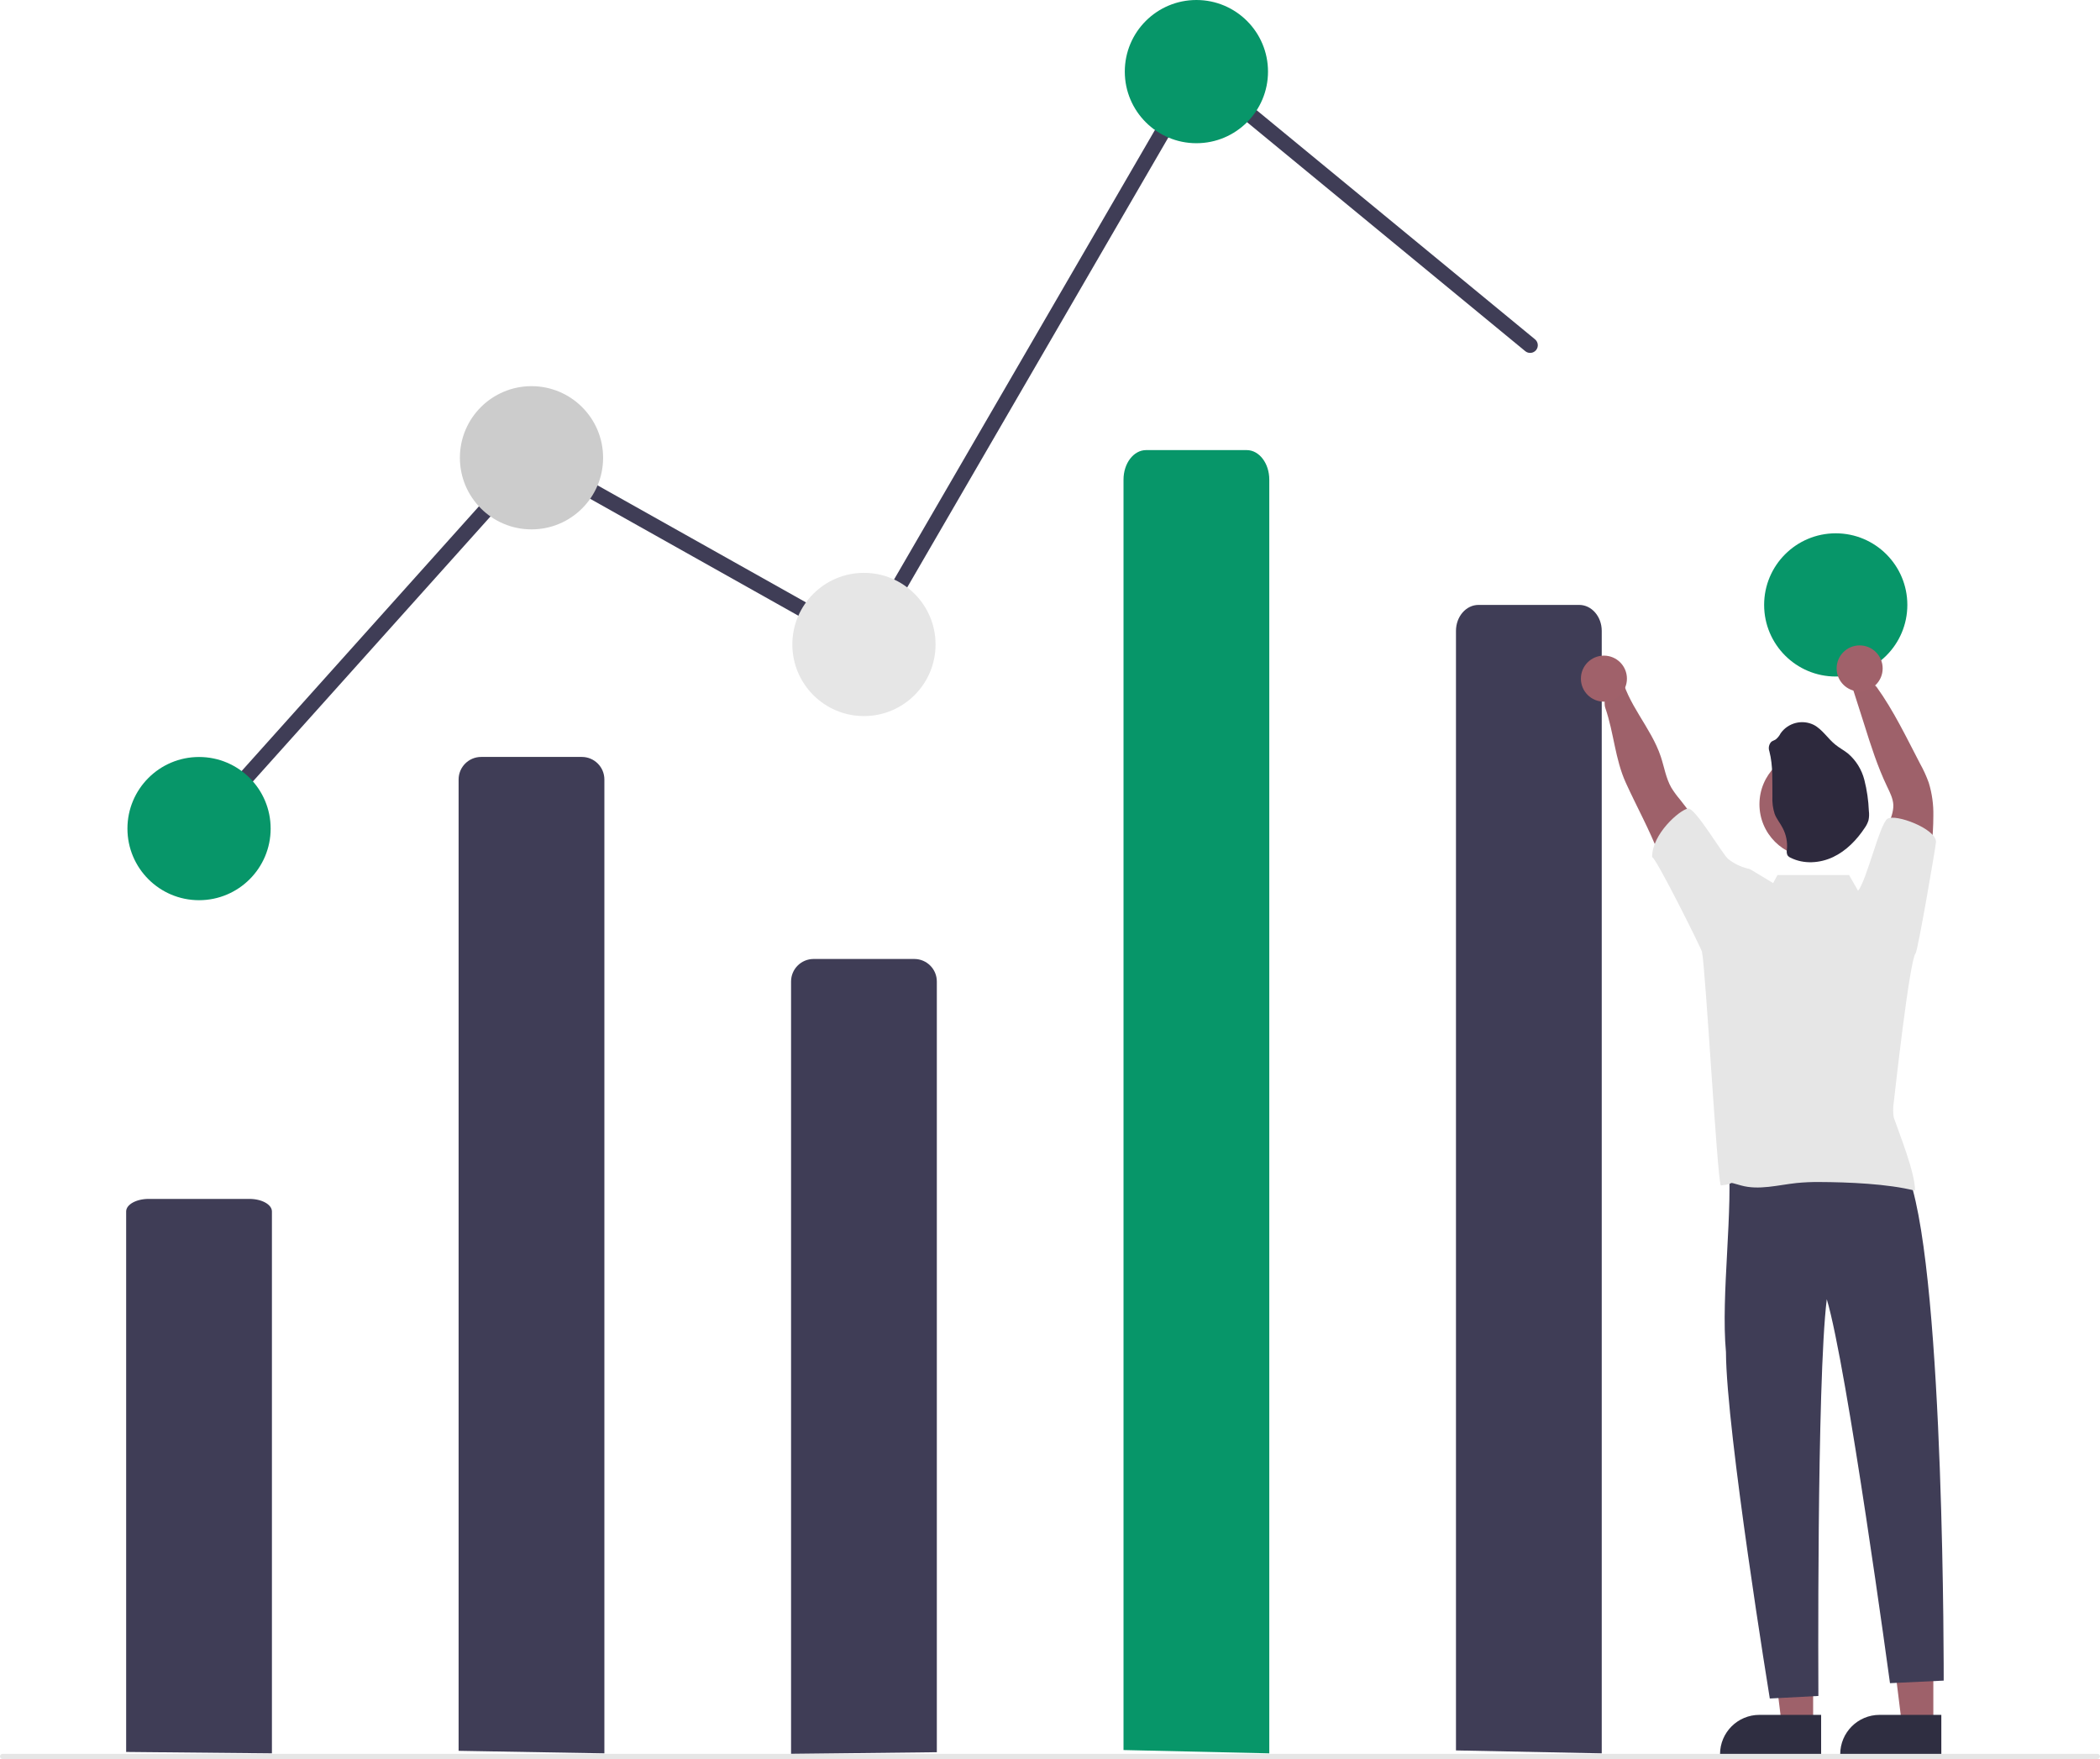
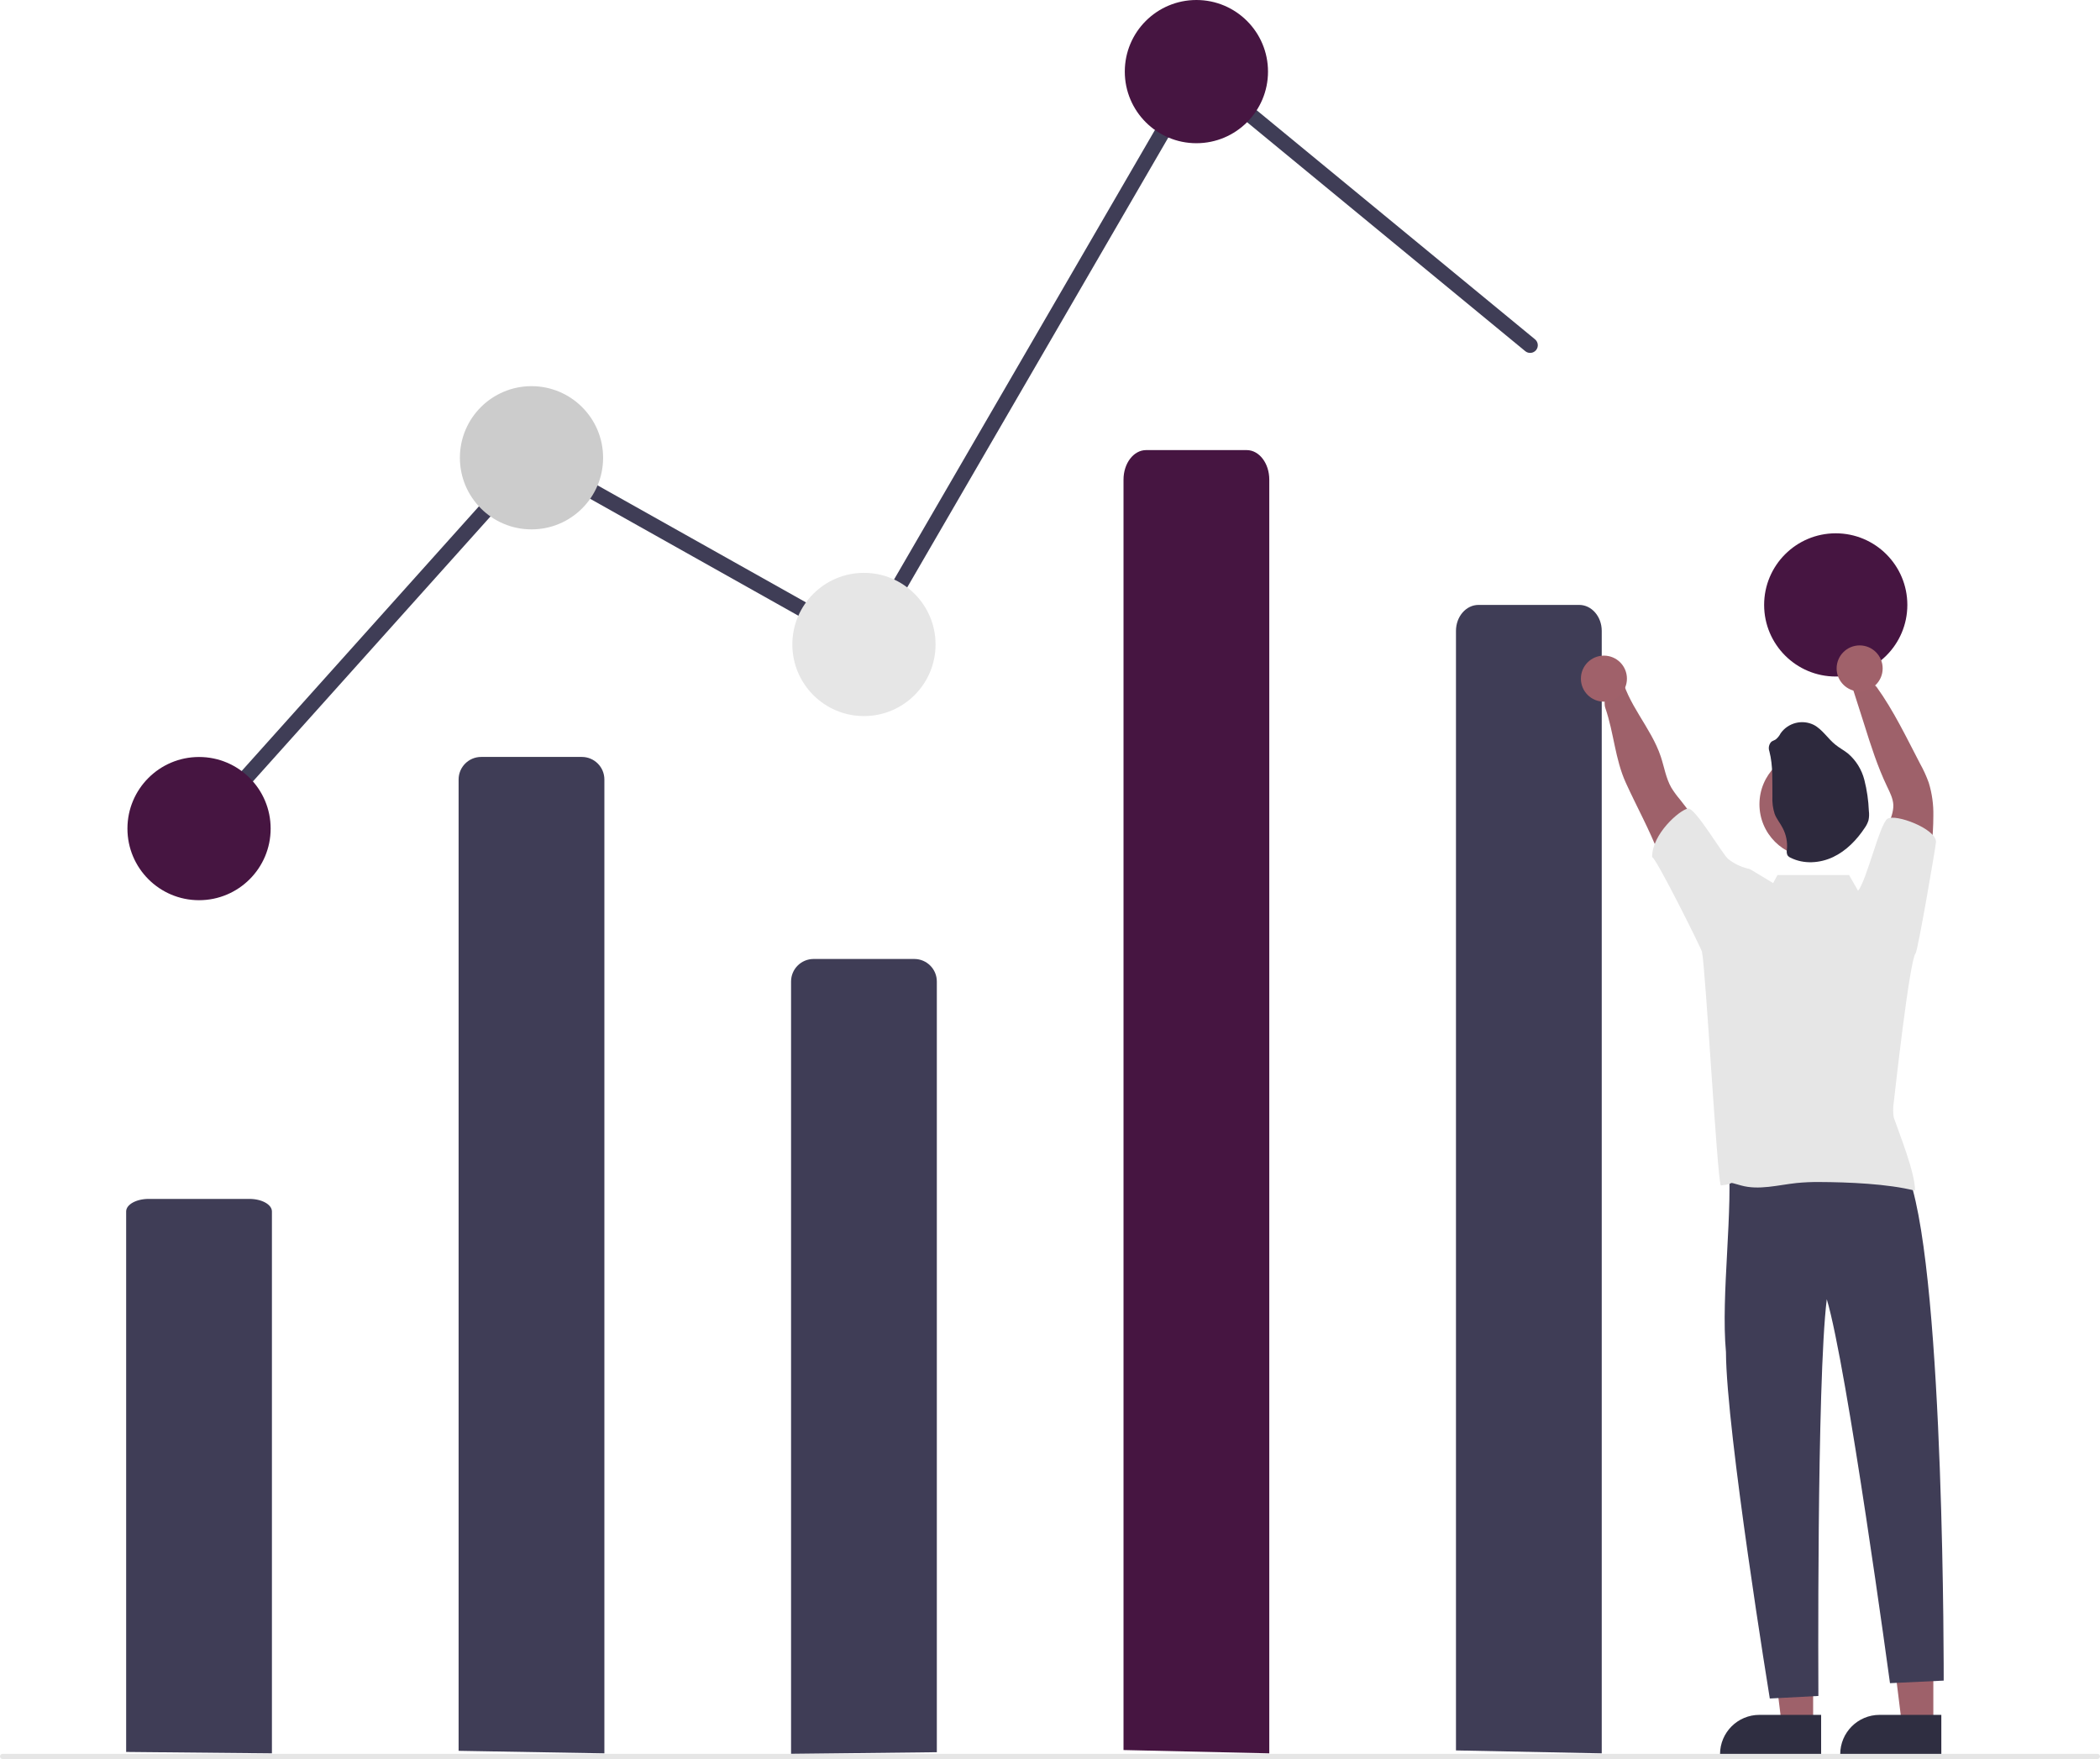
<svg xmlns="http://www.w3.org/2000/svg" data-name="Layer 1" width="821.168" height="687.802" viewBox="0 0 821.168 687.802">
  <polygon points="755.994 674.556 743.734 674.555 737.902 627.268 755.996 627.268 755.994 674.556" fill="#9e616a" />
  <path d="M948.537,792.539l-39.531-.001v-.5a15.387,15.387,0,0,1,15.386-15.386h.001l24.144.001Z" transform="translate(-189.416 -106.099)" fill="#2f2e41" />
  <polygon points="708.994 674.556 696.734 674.555 690.902 627.268 708.996 627.268 708.994 674.556" fill="#9e616a" />
  <path d="M901.537,792.539l-39.531-.001v-.5a15.387,15.387,0,0,1,15.386-15.386h.001l24.144.001Z" transform="translate(-189.416 -106.099)" fill="#2f2e41" />
  <path id="ae5c11dc-7e77-468a-a39f-cc8da6ee1565-73" data-name="Path 1495" d="M368.748,790.71V410.9a8.82,8.82,0,0,1,8.82-8.82h39.36a8.82,8.82,0,0,1,8.82,8.82h0V791.7Z" transform="translate(-189.416 -106.099)" fill="#3f3d56" />
  <path id="bc696f83-47b6-45c9-967f-bb64f1f3bee5-74" data-name="Path 1496" d="M498.748,791.9v-302a8.82,8.82,0,0,1,8.82-8.82h39.36a8.82,8.82,0,0,1,8.82,8.82h0V791.25Z" transform="translate(-189.416 -106.099)" fill="#3f3d56" />
  <path d="M267.747,433.099a3,3,0,0,1-2.233-5.002l131.605-146.791L526.638,354.035,656.927,129.537,789.655,238.782a3,3,0,1,1-3.813,4.633L658.569,138.66,528.858,362.163,398.376,288.892,269.982,432.101A2.991,2.991,0,0,1,267.747,433.099Z" transform="translate(-189.416 -106.099)" fill="#3f3d56" />
-   <circle id="a1f8771a-4bf9-4603-9747-6ae739e4ad47" data-name="Ellipse 300" cx="77.832" cy="324" r="28" fill="#079669" />
+   <circle id="a1f8771a-4bf9-4603-9747-6ae739e4ad47" data-name="Ellipse 300" cx="77.832" cy="324" r="28" fill="#461541" />
  <circle id="ffdbdf53-78c2-412f-9ede-372406e5d245" data-name="Ellipse 301" cx="207.832" cy="179" r="28" fill="#ccc" />
  <circle id="b7cff929-f00d-4f86-944c-e500b6ceb6ad" data-name="Ellipse 302" cx="337.832" cy="252" r="28" fill="#e6e6e6" />
-   <circle id="eabc0b76-6faa-4fa0-934c-daff28b491dd" data-name="Ellipse 303" cx="467.832" cy="28" r="28" fill="#079669" />
-   <circle id="a7ca0488-8ee6-49e2-b245-2872b84c042e" data-name="Ellipse 304" cx="717.832" cy="236.535" r="28" fill="#079669" />
+   <circle id="eabc0b76-6faa-4fa0-934c-daff28b491dd" data-name="Ellipse 303" cx="467.832" cy="28" r="28" fill="#461541" />
+   <circle id="a7ca0488-8ee6-49e2-b245-2872b84c042e" data-name="Ellipse 304" cx="717.832" cy="236.535" r="28" fill="#461541" />
  <path id="b579ef19-595a-43de-9b6d-0ead8268ca48-75" data-name="Path 1507" d="M897.348,560.755c10.48,1.262,37.279-8.298,38.731,6.246,13.794,40.605,13.384,196.256,13.384,196.256l-21,1S911.683,640.583,903.748,614.125c-3.982,32.159-3.284,155.133-3.284,155.133l-19,1s-17.043-104.717-17.14-135.453c-2.071-22.514,3.009-55.876.835-77.64a83.218,83.218,0,0,0,32.19,3.59Z" transform="translate(-189.416 -106.099)" fill="#3f3d56" />
  <path id="b3465432-03e0-48eb-8016-b04aa244e72c-76" data-name="Path 1513" d="M758.748,790.554V352.8c0-5.614,3.949-10.166,8.82-10.166h39.36c4.871,0,8.82,4.551,8.82,10.166V791.7Z" transform="translate(-189.416 -106.099)" fill="#3f3d56" />
  <path id="ac7870c5-efcc-4c4b-b17f-07e0bff4d096-77" data-name="Path 1508" d="M861.698,442.955a130.657,130.657,0,0,0-15.31-24.17,38.322,38.322,0,0,1-3.4-4.64c-2.15-3.73-2.79-8.11-4.15-12.19-3.8-11.44-13.28-20.63-15.59-32.46-.84-4.3-7.936,8.198-6.07,13.53,3.33,9.65,3.76,19.87,8,29.19s9.22,18.26,12.88,27.79c2.08,5.41,3.74,11,6.79,16s7.81,9.19,13.56,9.94a33.45,33.45,0,0,1,1.63-10.68C861.288,451.325,863.508,446.685,861.698,442.955Z" transform="translate(-189.416 -106.099)" fill="#9e616a" />
  <path id="be4b35b3-6955-40b7-9549-45fdba6a2930-78" data-name="Path 1509" d="M924.608,449.435a55.259,55.259,0,0,1,3.25-20.78c.92-2.55,2-5.14,1.91-7.85-.13-2.52-1.33-4.83-2.42-7.11-3.76-7.85-6.4-16.17-9-24.47l-5-15.65c-1.63-1.195,7.89-1.61,9.92,1.2,6.64,9.22,11.67,19.81,16.93,29.88a50.577,50.577,0,0,1,3.42,7.49,41.186,41.186,0,0,1,1.8,12.94c0,8.19-1.08,16.35-2.2,24.47-.71,5.09-1.64,10.63-5.49,14C933.728,458.435,929.708,453.435,924.608,449.435Z" transform="translate(-189.416 -106.099)" fill="#9e616a" />
  <circle id="a7d383a2-21d6-4551-be8a-8c82a5e576cb" data-name="Ellipse 307" cx="708.752" cy="314.484" r="20.75" fill="#9e616a" />
  <path id="fb091cb1-8ad4-4d57-b74d-c940c723d6bf-79" data-name="Path 1512" d="M881.3,399.881a3.602,3.602,0,0,1,.76-3.723c.518-.408,1.206-.561,1.762-.95a7.602,7.602,0,0,0,1.9-2.403,10.315,10.315,0,0,1,12.909-3.277c3.429,1.795,5.5,5.389,8.549,7.808,1.548,1.254,3.344,2.184,4.902,3.438a20.146,20.146,0,0,1,6.355,10.278,58.31,58.31,0,0,1,1.762,12.125,10.905,10.905,0,0,1-.142,3.686,10.317,10.317,0,0,1-1.396,2.85c-3.135,4.749-7.266,9.062-12.444,11.513s-11.475,2.85-16.581.285a2.85,2.85,0,0,1-1.273-1.017,3.658,3.658,0,0,1-.199-2.194,15.018,15.018,0,0,0-1.653-8.406c-.95-1.9-2.375-3.534-3.135-5.5a19.16,19.16,0,0,1-.893-6.82C882.392,411.593,882.798,405.638,881.3,399.881Z" transform="translate(-189.416 -106.099)" fill="#2d293d" />
  <path id="ef6ae9ea-be37-4bc6-b1be-067860dc7e9d-80" data-name="Path 1514" d="M238.747,791.149V579.808c0-2.71,3.949-4.908,8.82-4.908h39.36c4.871,0,8.82,2.2,8.82,4.908V791.7Z" transform="translate(-189.416 -106.099)" fill="#3f3d56" />
  <path id="b4c810f7-8361-4f56-9780-d97c96bbbba4-81" data-name="Path 944" d="M1009.585,793.901H190.416a1,1,0,1,1,0-2h819.168a1,1,0,0,1,0,2Z" transform="translate(-189.416 -106.099)" fill="#e6e6e6" />
-   <path id="b32730d1-ac43-40b1-a176-73e18bf362e5-82" data-name="Path 1515" d="M628.747,790.405V293.635c0-6.371,3.949-11.536,8.82-11.536h39.36c4.871,0,8.82,5.165,8.82,11.536V791.7Z" transform="translate(-189.416 -106.099)" fill="#079669" />
+   <path id="b32730d1-ac43-40b1-a176-73e18bf362e5-82" data-name="Path 1515" d="M628.747,790.405V293.635c0-6.371,3.949-11.536,8.82-11.536h39.36c4.871,0,8.82,5.165,8.82,11.536V791.7Z" transform="translate(-189.416 -106.099)" fill="#461541" />
  <circle cx="627.182" cy="265.366" r="9" fill="#a0616a" />
  <circle cx="727.182" cy="261.366" r="9" fill="#a0616a" />
  <path d="M938.468,478.875c.878-.804,8.038-42.674,7.996-43.617-.111-5.158-15.85-11.05-19-9-2.972,1.934-8.147,24.124-11.477,28.165l-3.523-6.165h-28l-1.697,3.152c-3.674-2.213-6.979-4.254-8.158-4.929a5.3,5.3,0,0,0-1.311-.645,20.311,20.311,0,0,1-8-3.76c-2.3-1.77-12.974-20.307-15.834-19.817-3.23.54-14.125,9.96-14,19,1.372-.029,19.214,35.648,19.464,36.977,1.37,5.62,5.894,87.58,7.354,91.4,6.726-.65,1.416-1.81,7.926,0,7.01,1.95,14.41-.16,21.64-.94a83.114,83.114,0,0,1,9.06-.4c11,.05,26.7.66,37.35,3.39.06-6.98-6.07-22.08-8.34-28.67a19.248,19.248,0,0,1,.03-5.94C930.238,534.665,936.094,481.54,938.468,478.875Z" transform="translate(-189.416 -106.099)" fill="#e6e6e6" />
</svg>
